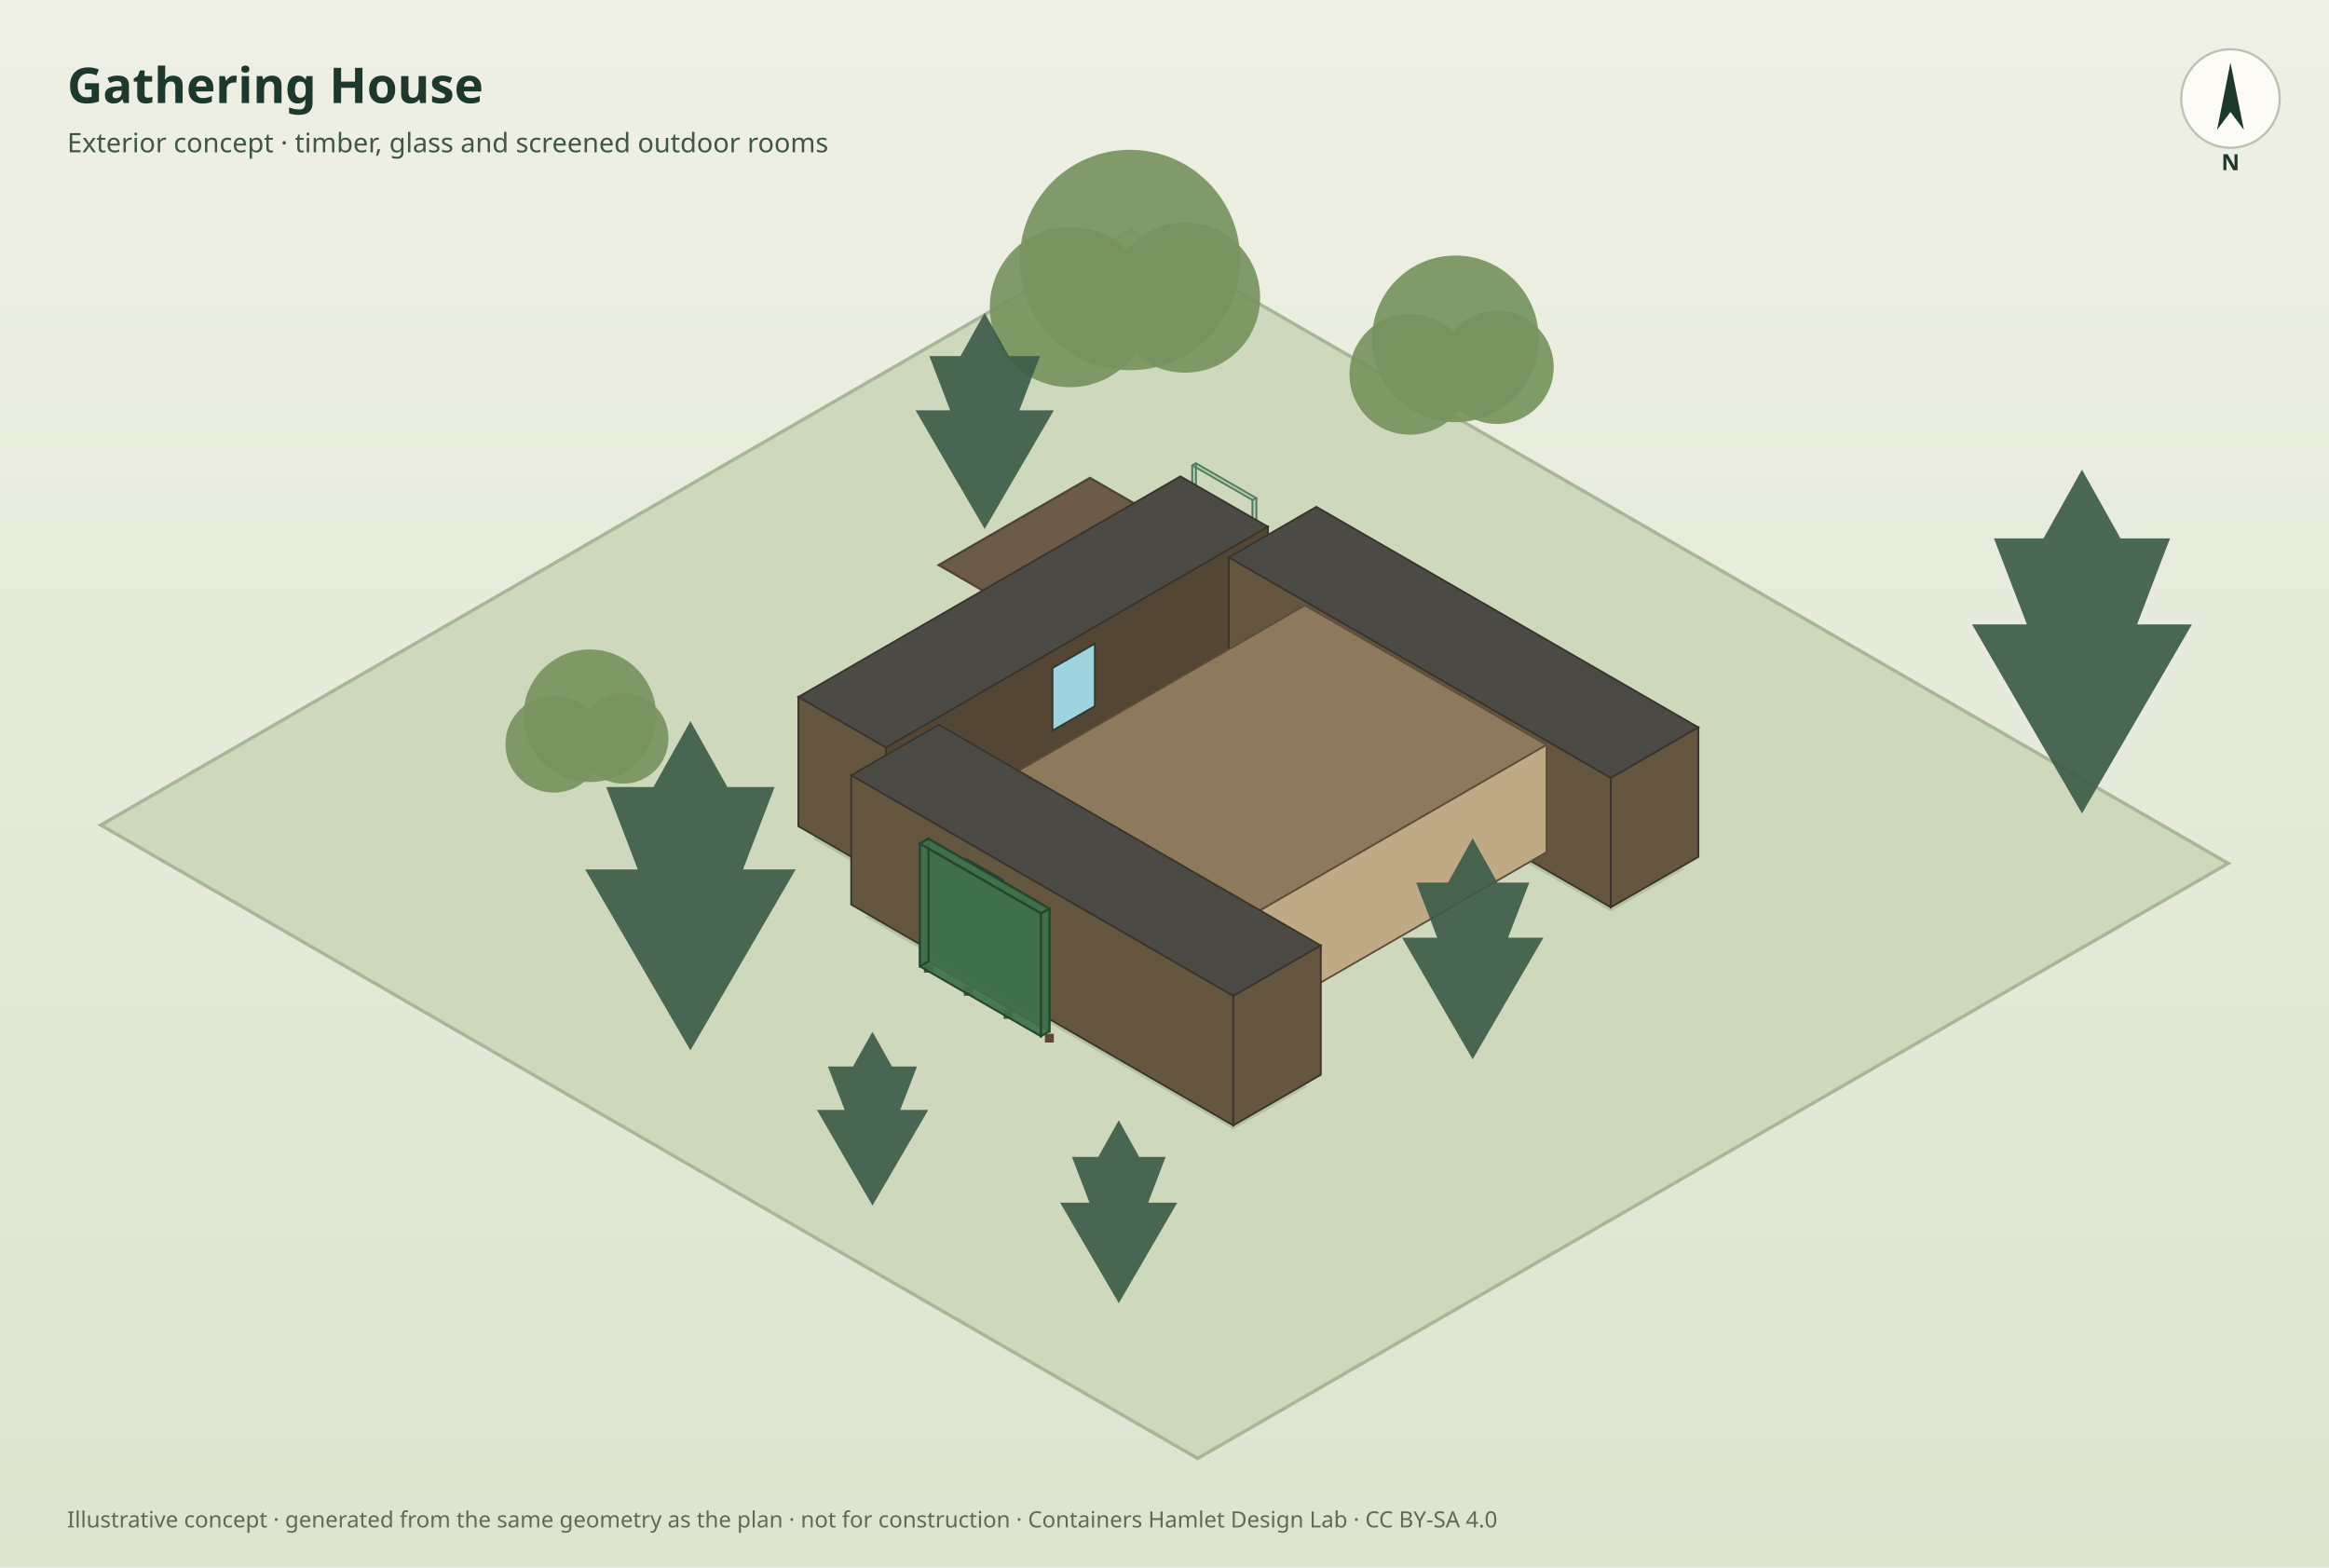
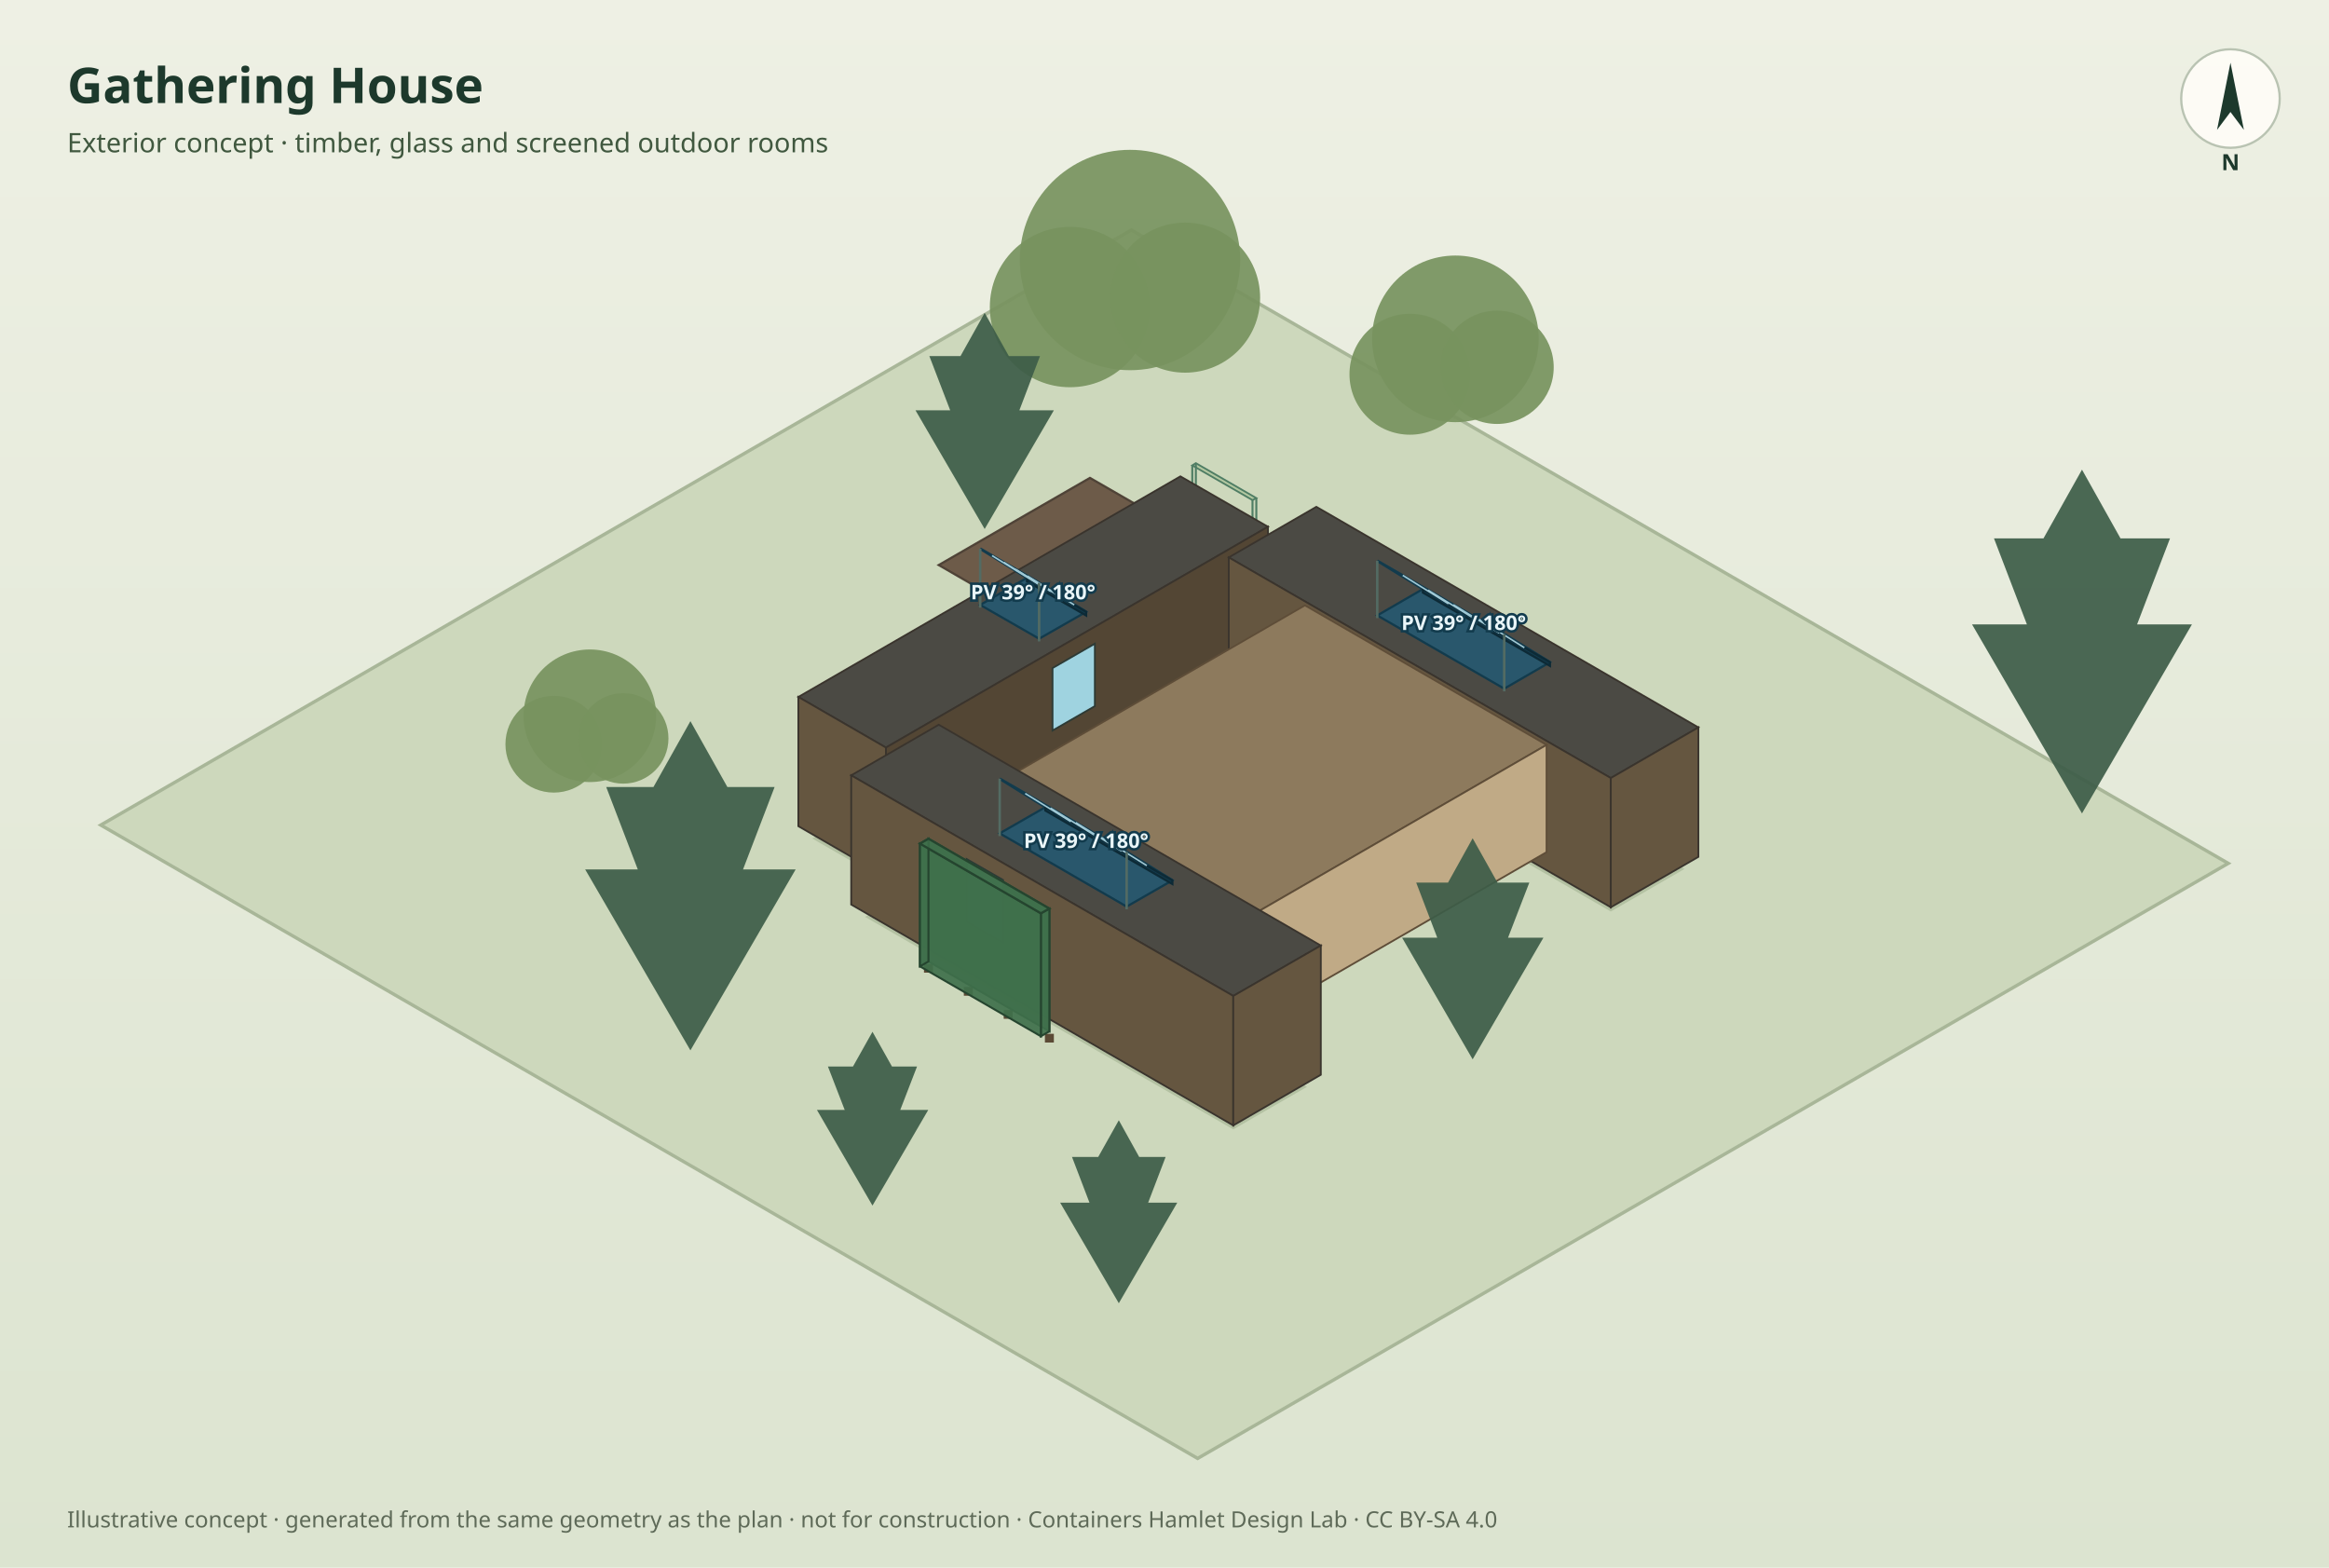
<svg xmlns="http://www.w3.org/2000/svg" viewBox="0 0 1040 700" role="img" aria-labelledby="concept-gathering-house-exterior-t concept-gathering-house-exterior-d">
  <defs>
    <linearGradient id="concept-gathering-house-exterior-sky" x1="0" y1="0" x2="0" y2="1">
      <stop offset="0" stop-color="#eef0e4" />
      <stop offset="1" stop-color="#dce4d0" />
    </linearGradient>
  </defs>
  <rect width="1040" height="700" fill="url(#concept-gathering-house-exterior-sky)" />
  <path d="M505.2 102.7L995 385.5L534.8 651.2L45 368.4Z" fill="#cdd8bc" stroke="#a8b698" stroke-width="1.5" />
  <g fill="#78935f" fill-opacity="0.92">
    <circle cx="504.6" cy="116.1" r="49.2" />
    <circle cx="477.8" cy="137.1" r="35.8" />
    <circle cx="529.2" cy="132.9" r="33.5" />
  </g>
  <g fill="#3d5d48" fill-opacity="0.92">
    <path d="M929.7 363.2L978.8 278.8L954.3 278.8L969 240.4L946.9 240.4L929.7 209.7L912.5 240.4L890.4 240.4L905.1 278.8L880.6 278.8Z" />
  </g>
  <g fill="#78935f" fill-opacity="0.92">
    <circle cx="649.9" cy="151.3" r="37.2" />
    <circle cx="629.6" cy="167.1" r="27" />
    <circle cx="668.5" cy="164" r="25.3" />
  </g>
  <g fill="#3d5d48" fill-opacity="0.92">
    <path d="M439.7 236.2L470.6 183.2L455.2 183.2L464.4 159L450.5 159L439.7 139.7L428.9 159L415 159L424.3 183.2L408.8 183.2Z" />
  </g>
  <path d="M561 280.2 559.3 281.1 532.4 265.6 534 264.6Z" fill="#9ab886" fill-opacity="0.3" stroke="#4f7d64" stroke-width="0.8" />
  <path d="M561 222.4 559.3 223.3 532.4 207.8 534 206.8Z" fill="#6f9d5b" fill-opacity="0.28" stroke="#4f7d64" stroke-width="0.8" />
  <path d="M561 280.2L561 222.4" stroke="#4f7d64" stroke-width="0.9" />
  <path d="M559.3 281.1L559.3 223.3" stroke="#4f7d64" stroke-width="0.9" />
  <path d="M532.4 265.6L532.4 207.8" stroke="#4f7d64" stroke-width="0.9" />
  <path d="M534 264.6L534 206.8" stroke="#4f7d64" stroke-width="0.9" />
  <path d="M486.7 261.4 419.2 300.3 405.7 292.6 473.2 253.6Z" fill="#c3a276" stroke="#8a6a44" stroke-width="1" />
  <path d="M513.6 277 446.2 315.9 419.2 300.3 486.7 261.4Z" fill="#b9976a" stroke="#806040" stroke-width="1" />
  <path d="M513.6 228.9 446.2 267.9 419.2 252.3 486.7 213.4Z" fill="#6d5b49" stroke="#4f4337" stroke-width="1" />
  <path d="M560 298.4 395.6 393.4 362.7 374.4 527.1 279.4Z" fill="#9eae8d" fill-opacity="0.55" />
  <path d="M566.2 235.2 395.6 333.8 356.5 311.2 527.1 212.7Z" fill="#4b4a44" stroke="#3a342d" stroke-width="0.8" />
  <path d="M566.2 293 395.6 391.5 395.6 333.8 566.2 235.2Z" fill="#534634" stroke="#3a342d" stroke-width="0.8" />
  <path d="M395.6 391.5 356.5 368.9 356.5 311.2 395.6 333.8Z" fill="#655640" stroke="#3a342d" stroke-width="0.8" />
  <path d="M488.9 315.3 470 326.2 470 298.3 488.9 287.4Z" fill="#9fd3e0" stroke="#2d3a35" stroke-width="0.8" />
+   <path d="M485 273.2 458.6 258 437.7 270.1 464 285.2Z" fill="#245a73" fill-opacity="0.85" stroke="#123b4d" stroke-width="1" />
+   <path d="M485 273.2 458.6 258 437.7 245 464 260.2Z" fill="#2f6d88" fill-opacity="0.9" stroke="#123b4d" stroke-width="1.2" />
+   <path d="M485 273.2 458.6 258 458.6 259.6 485 274.8Z" fill="#123b4d" stroke="#0d2a36" stroke-width="1" />
+   <line x1="479.7" y1="270.1" x2="458.8" y2="257.2" stroke="#9fc9d6" stroke-width="0.7" />
+   <line x1="474.4" y1="267.1" x2="453.5" y2="254.2" stroke="#9fc9d6" stroke-width="0.7" />
+   <line x1="469.2" y1="264.1" x2="448.3" y2="251.1" stroke="#9fc9d6" stroke-width="0.7" />
+   <line x1="463.9" y1="261" x2="443" y2="248.1" stroke="#9fc9d6" stroke-width="0.7" />
+   <line x1="437.7" y1="271.3" x2="437.7" y2="245" stroke="#536b63" stroke-width="1.1" />
+   <line x1="464" y1="286.4" x2="464" y2="260.2" stroke="#536b63" stroke-width="1.1" />
+   <text x="461.3" y="267.6" text-anchor="middle" font-family="system-ui, sans-serif" font-size="9" font-weight="800" fill="#eaf6f9" stroke="#123b4d" stroke-width="2.2" paint-order="stroke">PV 39° / 180°</text>
  <path d="M587.8 293.1 752.2 388 719.3 407 554.9 312Z" fill="#9eae8d" fill-opacity="0.55" />
  <path d="M587.8 226.3 758.4 324.8 719.3 347.4 548.7 248.9Z" fill="#4b4a44" stroke="#3a342d" stroke-width="0.8" />
  <path d="M548.7 306.6 719.3 405.1 719.3 347.4 548.7 248.9Z" fill="#655640" stroke="#3a342d" stroke-width="0.8" />
  <path d="M758.4 382.6 719.3 405.1 719.3 347.4 758.4 324.8Z" fill="#655640" stroke="#3a342d" stroke-width="0.8" />
  <path d="M605.7 335.2 638.1 353.9 638.1 312.1 605.7 293.4Z" fill="#5d432c" stroke="#2d3a35" stroke-width="0.8" />
  <path d="M666.4 352.3 685.3 363.2 685.3 335.3 666.4 324.4Z" fill="#9fd3e0" stroke="#2d3a35" stroke-width="0.8" />
+   <path d="M692.1 295.7 635.4 263 615 274.8 671.7 307.5Z" fill="#245a73" fill-opacity="0.85" stroke="#123b4d" stroke-width="1" />
+   <path d="M692.1 295.7 635.4 263 615 250.4 671.7 283.1Z" fill="#2f6d88" fill-opacity="0.9" stroke="#123b4d" stroke-width="1.2" />
+   <path d="M692.1 295.7 635.4 263 635.4 264.6 692.1 297.3Z" fill="#123b4d" stroke="#0d2a36" stroke-width="1" />
+   <line x1="680.7" y1="289.2" x2="660.4" y2="276.5" stroke="#9fc9d6" stroke-width="0.7" />
+   <line x1="669.4" y1="282.6" x2="649" y2="270" stroke="#9fc9d6" stroke-width="0.7" />
+   <line x1="658.1" y1="276.1" x2="637.7" y2="263.5" stroke="#9fc9d6" stroke-width="0.7" />
+   <line x1="646.8" y1="269.6" x2="626.4" y2="256.9" stroke="#9fc9d6" stroke-width="0.7" />
+   <line x1="615" y1="276" x2="615" y2="250.4" stroke="#536b63" stroke-width="1.1" />
+   <line x1="671.7" y1="308.7" x2="671.7" y2="283.1" stroke="#536b63" stroke-width="1.1" />
+   <text x="653.6" y="281.3" text-anchor="middle" font-family="system-ui, sans-serif" font-size="9" font-weight="800" fill="#eaf6f9" stroke="#123b4d" stroke-width="2.2" paint-order="stroke">PV 39° / 180°</text>
  <path d="M582.7 270.3 690.6 332.6 555.8 410.5 447.9 348.2Z" fill="#8d7a5d" stroke="#5e4d38" stroke-width="0.8" />
  <path d="M447.9 396 555.8 458.3 555.8 410.5 447.9 348.2Z" fill="#c0aa86" stroke="#5e4d38" stroke-width="0.8" />
  <path d="M690.6 380.5 555.8 458.3 555.8 410.5 690.6 332.6Z" fill="#c0aa86" stroke="#5e4d38" stroke-width="0.8" />
  <path d="M447.9 396 555.8 458.3 555.8 410.5 447.9 348.2Z" fill="#6b9277" fill-opacity="0.18" stroke="#4f7d64" stroke-width="1" />
  <path d="M419.2 390.4 583.6 485.3 550.7 504.3 386.3 409.4Z" fill="#9eae8d" fill-opacity="0.55" />
  <path d="M419.2 323.6 589.8 422.2 550.7 444.7 380.1 346.2Z" fill="#4b4a44" stroke="#3a342d" stroke-width="0.8" />
  <path d="M380.1 403.9 550.7 502.5 550.7 444.7 380.1 346.2Z" fill="#655640" stroke="#3a342d" stroke-width="0.8" />
  <path d="M589.8 479.9 550.7 502.5 550.7 444.7 589.8 422.2Z" fill="#655640" stroke="#3a342d" stroke-width="0.8" />
  <path d="M431.7 411.5 447.9 420.9 447.9 392.9 431.7 383.6Z" fill="#9fd3e0" stroke="#2d3a35" stroke-width="0.8" />
+   <path d="M523.5 393.1 466.8 360.4 446.4 372.1 503.1 404.8Z" fill="#245a73" fill-opacity="0.85" stroke="#123b4d" stroke-width="1" />
+   <path d="M523.5 393.1 466.8 360.4 446.4 347.7 503.1 380.4Z" fill="#2f6d88" fill-opacity="0.9" stroke="#123b4d" stroke-width="1.2" />
+   <path d="M523.5 393.1 466.8 360.4 466.8 361.9 523.5 394.7Z" fill="#123b4d" stroke="#0d2a36" stroke-width="1" />
+   <line x1="512.1" y1="386.5" x2="491.8" y2="373.9" stroke="#9fc9d6" stroke-width="0.7" />
+   <line x1="500.8" y1="380" x2="480.4" y2="367.3" stroke="#9fc9d6" stroke-width="0.7" />
+   <line x1="489.5" y1="373.4" x2="469.1" y2="360.8" stroke="#9fc9d6" stroke-width="0.7" />
+   <line x1="478.2" y1="366.9" x2="457.8" y2="354.3" stroke="#9fc9d6" stroke-width="0.7" />
+   <line x1="446.4" y1="373.3" x2="446.4" y2="347.7" stroke="#536b63" stroke-width="1.1" />
+   <line x1="503.1" y1="406" x2="503.1" y2="380.4" stroke="#536b63" stroke-width="1.1" />
+   <text x="485" y="378.6" text-anchor="middle" font-family="system-ui, sans-serif" font-size="9" font-weight="800" fill="#eaf6f9" stroke="#123b4d" stroke-width="2.2" paint-order="stroke">PV 39° / 180°</text>
  <line x1="414.6" y1="434.3" x2="414.6" y2="430.5" stroke="#5b4a35" stroke-width="4" />
  <line x1="432.4" y1="444.6" x2="432.4" y2="440.7" stroke="#5b4a35" stroke-width="4" />
  <line x1="450.2" y1="454.9" x2="450.2" y2="451" stroke="#5b4a35" stroke-width="4" />
  <line x1="468.6" y1="465.5" x2="468.6" y2="461.6" stroke="#5b4a35" stroke-width="4" />
  <path d="M414.6 429.3 468.6 460.5 468.6 405.7 414.6 374.5Z" fill="#3f704b" fill-opacity="0.92" stroke="#25452f" stroke-width="0.9" />
  <path d="M468.6 460.5 464.8 462.7 464.8 407.8 468.6 405.7Z" fill="#3f704b" fill-opacity="0.92" stroke="#25452f" stroke-width="0.9" />
  <path d="M464.8 462.7 410.8 431.5 410.8 376.7 464.8 407.8Z" fill="#3f704b" fill-opacity="0.92" stroke="#25452f" stroke-width="0.9" />
  <path d="M410.8 431.5 414.6 429.3 414.6 374.5 410.8 376.7Z" fill="#3f704b" fill-opacity="0.92" stroke="#25452f" stroke-width="0.9" />
  <path d="M414.6 374.5 468.6 405.7 464.8 407.8 410.8 376.7Z" fill="#3f704b" fill-opacity="0.8" stroke="#25452f" stroke-width="1" />
  <g fill="#3d5d48" fill-opacity="0.92">
    <path d="M657.6 473L689.2 418.7L673.4 418.7L682.9 394.1L668.7 394.1L657.6 374.3L646.6 394.1L632.4 394.1L641.8 418.7L626.1 418.7Z" />
  </g>
  <g fill="#3d5d48" fill-opacity="0.92">
    <path d="M308.3 469L355.3 388.2L331.8 388.2L345.9 351.4L324.8 351.4L308.3 322L291.8 351.4L270.7 351.4L284.8 388.2L261.3 388.2Z" />
  </g>
  <g fill="#3d5d48" fill-opacity="0.92">
    <path d="M499.6 581.9L525.7 537L512.7 537L520.5 516.6L508.7 516.6L499.6 500.2L490.4 516.6L478.7 516.6L486.5 537L473.4 537Z" />
  </g>
  <g fill="#3d5d48" fill-opacity="0.92">
    <path d="M389.6 538.3L414.5 495.6L402 495.6L409.5 476.2L398.3 476.2L389.6 460.7L380.9 476.2L369.7 476.2L377.2 495.6L364.8 495.6Z" />
  </g>
  <g fill="#78935f" fill-opacity="0.92">
    <circle cx="263.4" cy="319.6" r="29.6" />
    <circle cx="247.3" cy="332.3" r="21.6" />
    <circle cx="278.3" cy="329.7" r="20.2" />
  </g>
  <text x="30" y="46" font-family="system-ui, sans-serif" font-size="22" font-weight="800" fill="#1d392c">Gathering House</text>
  <text x="30" y="68" font-family="system-ui, sans-serif" font-size="12" fill="#40583f">Exterior concept · timber, glass and screened outdoor rooms</text>
  <g aria-hidden="true">
    <circle cx="996" cy="44" r="22" fill="#fffdf7" fill-opacity="0.9" stroke="#b9c3b2" />
    <path d="M996 28l6 30l-6 -8l-6 8z" fill="#1d392c" />
    <text x="996" y="76" text-anchor="middle" font-size="10" font-weight="700" font-family="system-ui, sans-serif" fill="#1d392c">N</text>
  </g>
  <text x="30" y="682" font-family="system-ui, sans-serif" font-size="10" fill="#5e6a58">Illustrative concept · generated from the same geometry as the plan · not for construction · Containers Hamlet Design Lab · CC BY-SA 4.0</text>
</svg>
